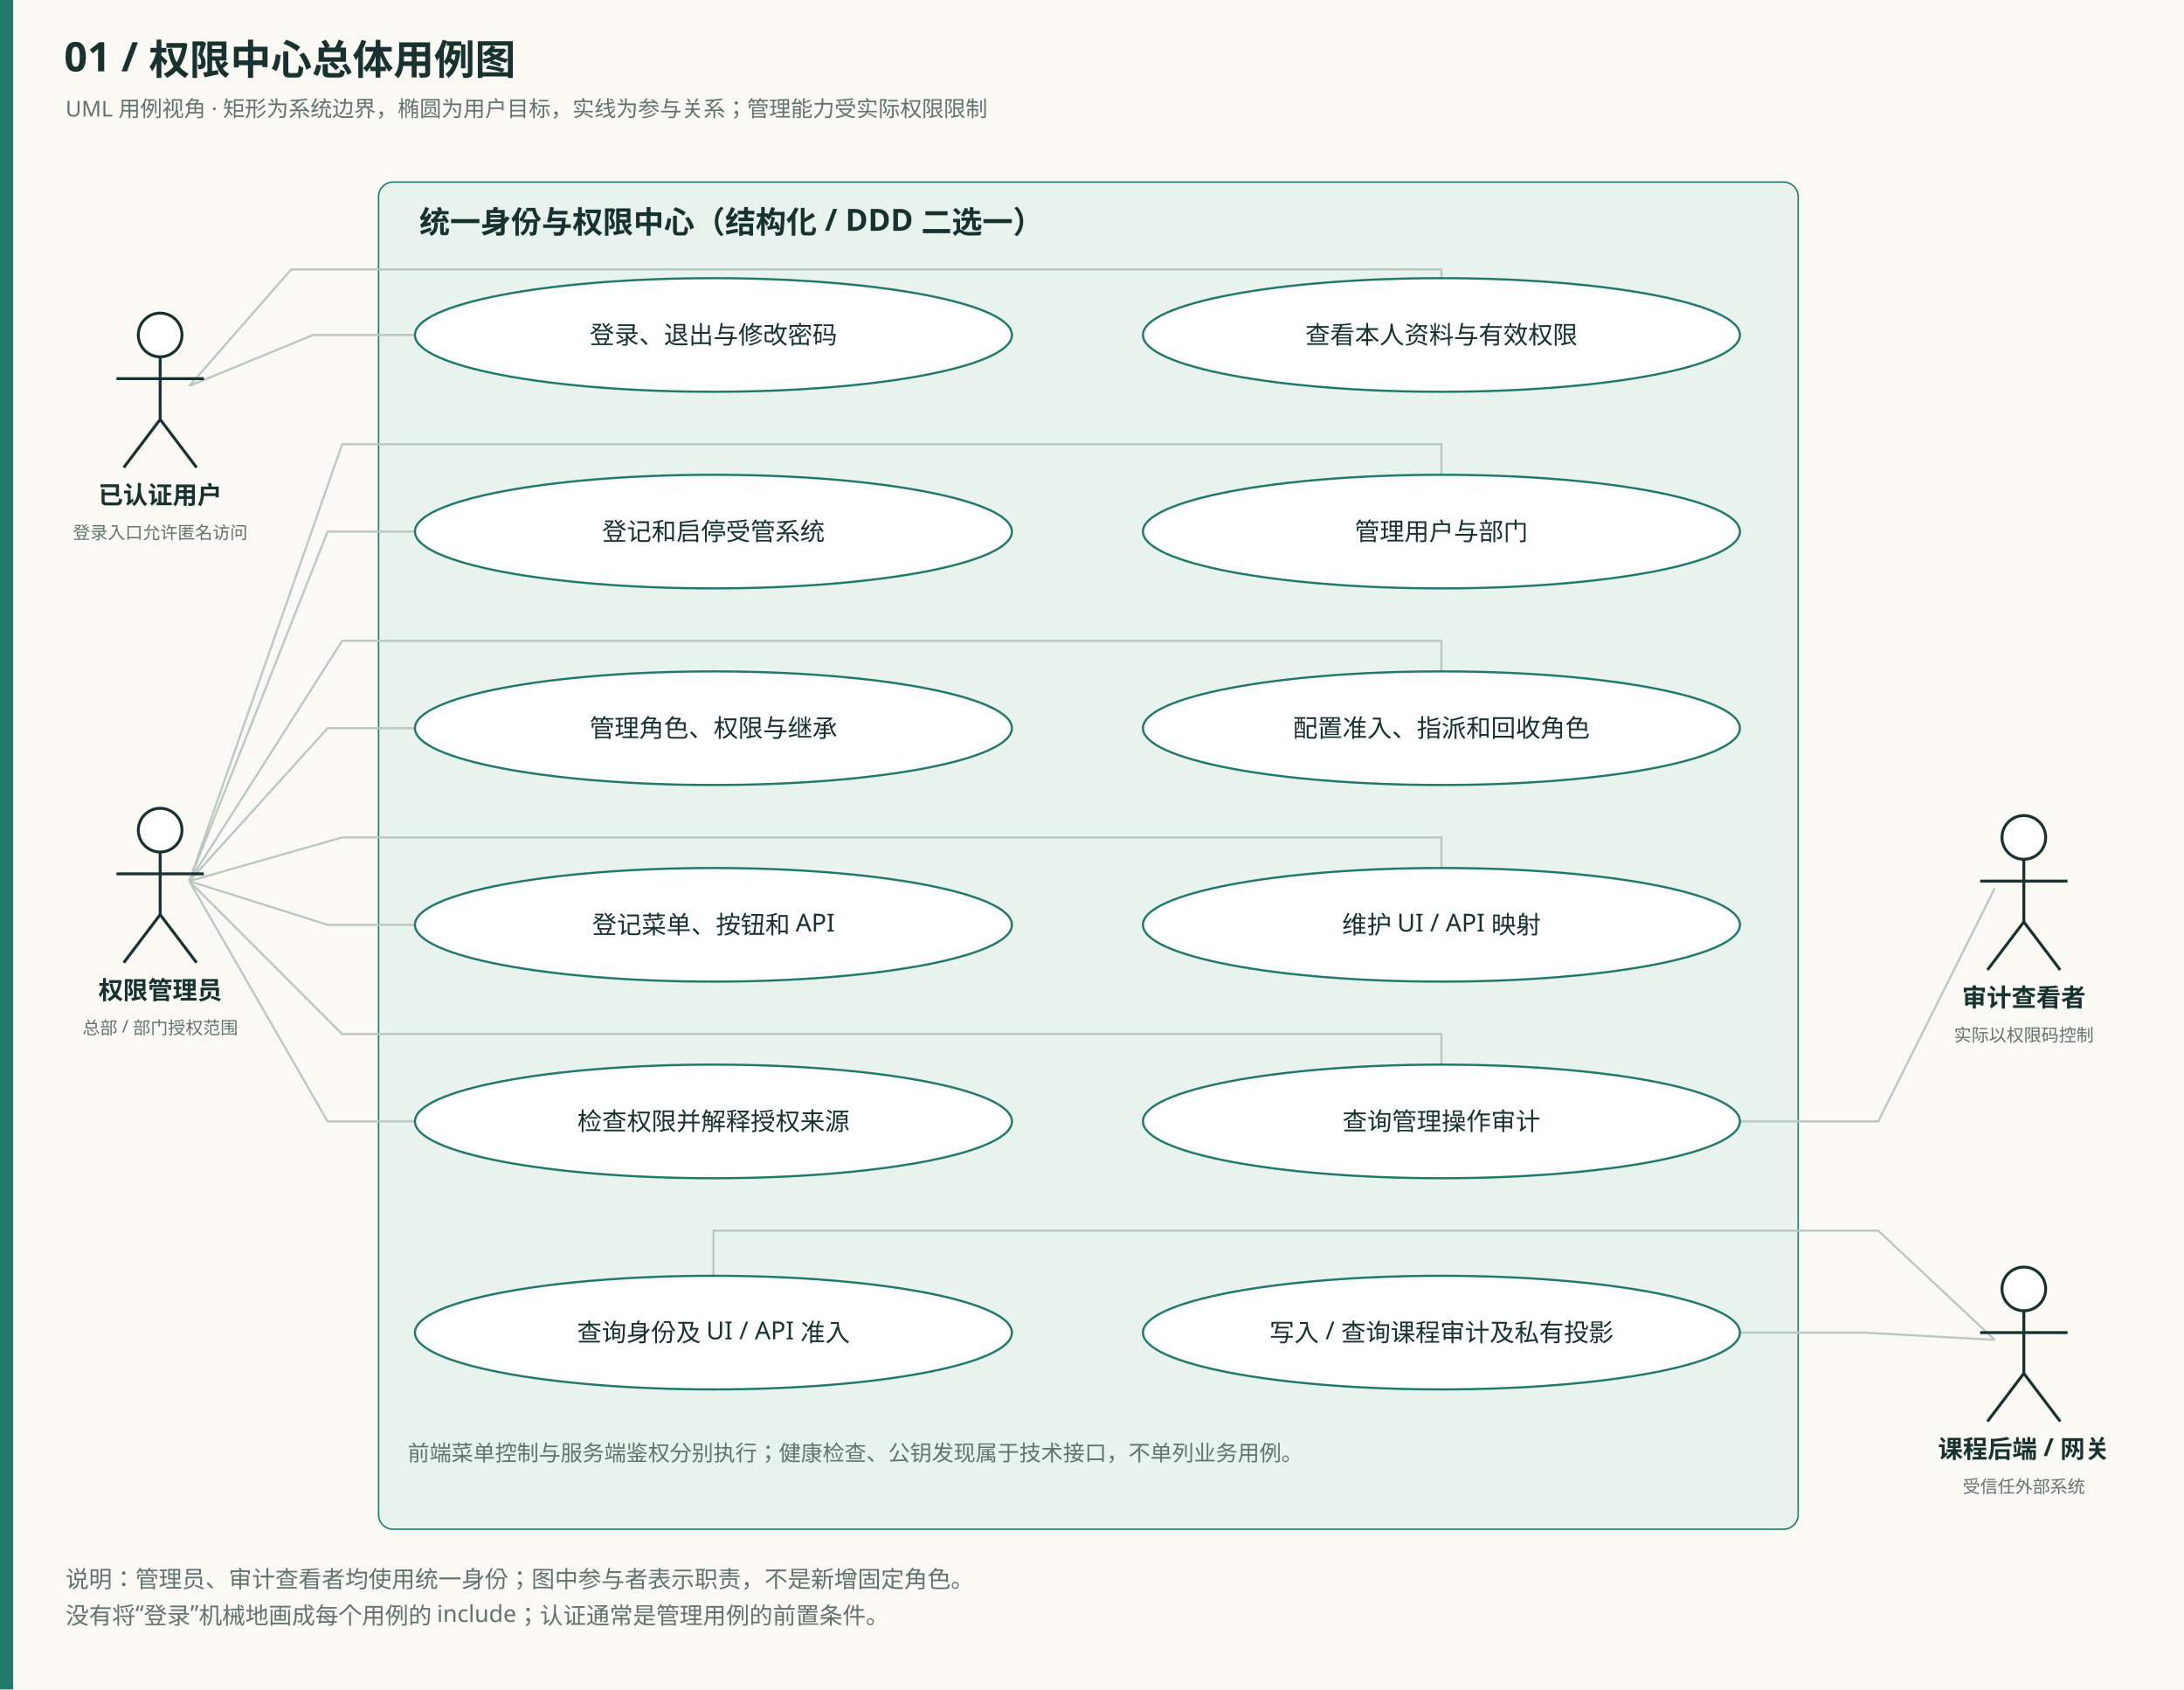
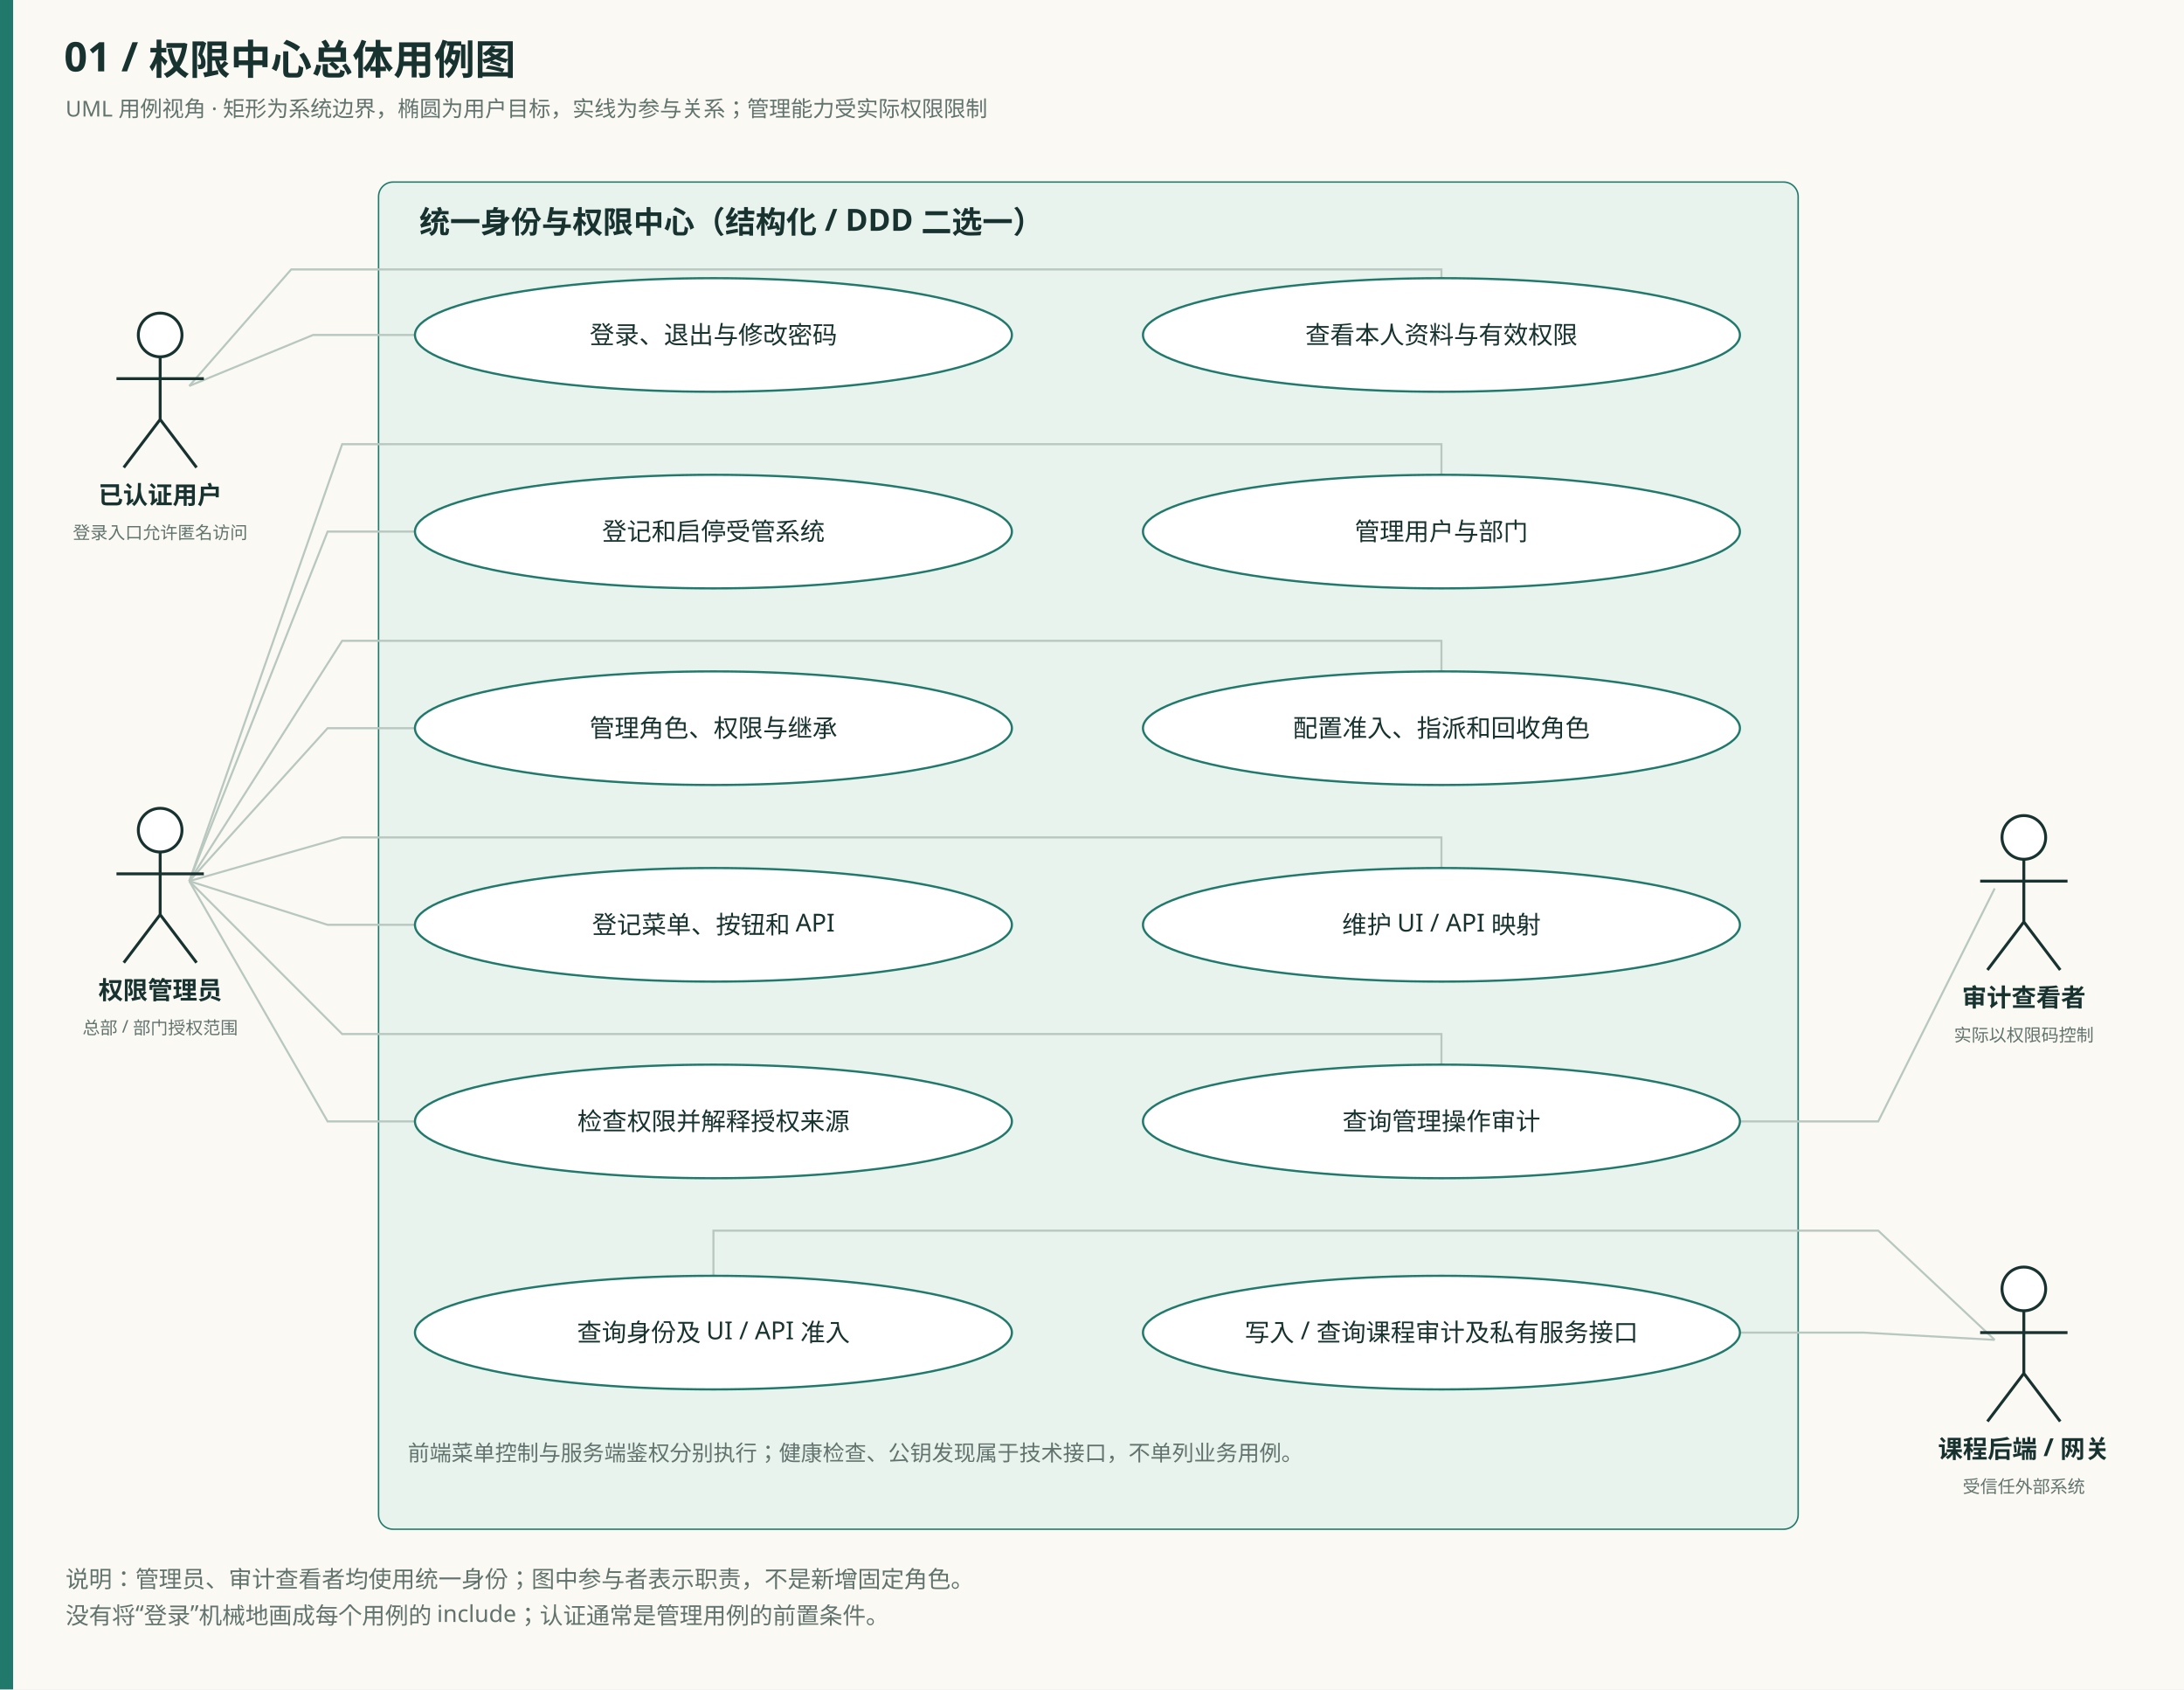
<svg xmlns="http://www.w3.org/2000/svg" width="1500" height="1160" viewBox="0 0 1500 1160" role="img" aria-label="01 / 权限中心总体用例图">
  <defs>
    <marker id="arrow" markerWidth="9" markerHeight="9" refX="8" refY="4" orient="auto">
      <path d="M0 0 L8 4 L0 8" fill="none" stroke="#21796c" stroke-width="1.5" />
    </marker>
    <marker id="filled" markerWidth="9" markerHeight="9" refX="8" refY="4" orient="auto">
      <path d="M0 0 L8 4 L0 8Z" fill="#21796c" />
    </marker>
  </defs>
  <style>text{font-family:'Microsoft YaHei','PingFang SC',sans-serif;fill:#18322f} .mono{font-family:Consolas,'Courier New',monospace} .edge{fill:none;stroke:#21796c;stroke-width:1.5} .label{paint-order:stroke;stroke:#faf9f4;stroke-width:7;stroke-linejoin:round}</style>
  <rect width="100%" height="100%" fill="#faf9f4" />
  <rect x="0" width="9" height="100%" fill="#21796c" />
  <text x="44" y="49" font-size="28" font-weight="bold" style="fill:#18322f">01 / 权限中心总体用例图</text>
  <text x="45" y="80" font-size="15" font-weight="normal" style="fill:#62736e">UML 用例视角 · 矩形为系统边界，椭圆为用户目标，实线为参与关系；管理能力受实际权限限制</text>
  <rect x="260" y="125" width="975" height="925" rx="10" fill="#e9f3ee" stroke="#21796c" />
  <text x="288" y="160" font-size="21" font-weight="bold" style="fill:#18322f">统一身份与权限中心（结构化 / DDD 二选一）</text>
  <polyline points="130,265 215,230 285,230" fill="none" stroke="#b8c7bf" stroke-width="1.4" />
  <polyline points="130,265 200,185 990,185 990,191" fill="none" stroke="#b8c7bf" stroke-width="1.4" />
  <polyline points="130,605 225,365 285,365" fill="none" stroke="#b8c7bf" stroke-width="1.4" />
  <polyline points="130,605 235,305 990,305 990,326" fill="none" stroke="#b8c7bf" stroke-width="1.4" />
  <polyline points="130,605 225,500 285,500" fill="none" stroke="#b8c7bf" stroke-width="1.4" />
  <polyline points="130,605 235,440 990,440 990,461" fill="none" stroke="#b8c7bf" stroke-width="1.4" />
  <polyline points="130,605 225,635 285,635" fill="none" stroke="#b8c7bf" stroke-width="1.4" />
  <polyline points="130,605 235,575 990,575 990,596" fill="none" stroke="#b8c7bf" stroke-width="1.4" />
  <polyline points="130,605 225,770 285,770" fill="none" stroke="#b8c7bf" stroke-width="1.4" />
  <polyline points="130,605 235,710 990,710 990,731" fill="none" stroke="#b8c7bf" stroke-width="1.4" />
  <polyline points="1370,610 1290,770 1195,770" fill="none" stroke="#b8c7bf" stroke-width="1.4" />
  <polyline points="1370,920 1290,845 490,845 490,876" fill="none" stroke="#b8c7bf" stroke-width="1.4" />
  <polyline points="1370,920 1280,915 1195,915" fill="none" stroke="#b8c7bf" stroke-width="1.4" />
  <ellipse cx="490" cy="230" rx="205" ry="39" fill="white" stroke="#21796c" stroke-width="1.5" />
  <text x="490" y="236" font-size="17" font-weight="normal" style="fill:#18322f" text-anchor="middle">登录、退出与修改密码</text>
  <ellipse cx="990" cy="230" rx="205" ry="39" fill="white" stroke="#21796c" stroke-width="1.5" />
  <text x="990" y="236" font-size="17" font-weight="normal" style="fill:#18322f" text-anchor="middle">查看本人资料与有效权限</text>
  <ellipse cx="490" cy="365" rx="205" ry="39" fill="white" stroke="#21796c" stroke-width="1.5" />
  <text x="490" y="371" font-size="17" font-weight="normal" style="fill:#18322f" text-anchor="middle">登记和启停受管系统</text>
  <ellipse cx="990" cy="365" rx="205" ry="39" fill="white" stroke="#21796c" stroke-width="1.5" />
  <text x="990" y="371" font-size="17" font-weight="normal" style="fill:#18322f" text-anchor="middle">管理用户与部门</text>
  <ellipse cx="490" cy="500" rx="205" ry="39" fill="white" stroke="#21796c" stroke-width="1.5" />
  <text x="490" y="506" font-size="17" font-weight="normal" style="fill:#18322f" text-anchor="middle">管理角色、权限与继承</text>
  <ellipse cx="990" cy="500" rx="205" ry="39" fill="white" stroke="#21796c" stroke-width="1.5" />
  <text x="990" y="506" font-size="17" font-weight="normal" style="fill:#18322f" text-anchor="middle">配置准入、指派和回收角色</text>
  <ellipse cx="490" cy="635" rx="205" ry="39" fill="white" stroke="#21796c" stroke-width="1.5" />
  <text x="490" y="641" font-size="17" font-weight="normal" style="fill:#18322f" text-anchor="middle">登记菜单、按钮和 API</text>
  <ellipse cx="990" cy="635" rx="205" ry="39" fill="white" stroke="#21796c" stroke-width="1.5" />
  <text x="990" y="641" font-size="17" font-weight="normal" style="fill:#18322f" text-anchor="middle">维护 UI / API 映射</text>
  <ellipse cx="490" cy="770" rx="205" ry="39" fill="white" stroke="#21796c" stroke-width="1.5" />
  <text x="490" y="776" font-size="17" font-weight="normal" style="fill:#18322f" text-anchor="middle">检查权限并解释授权来源</text>
  <ellipse cx="990" cy="770" rx="205" ry="39" fill="white" stroke="#21796c" stroke-width="1.5" />
  <text x="990" y="776" font-size="17" font-weight="normal" style="fill:#18322f" text-anchor="middle">查询管理操作审计</text>
  <ellipse cx="490" cy="915" rx="205" ry="39" fill="white" stroke="#21796c" stroke-width="1.5" />
  <text x="490" y="921" font-size="17" font-weight="normal" style="fill:#18322f" text-anchor="middle">查询身份及 UI / API 准入</text>
  <ellipse cx="990" cy="915" rx="205" ry="39" fill="white" stroke="#21796c" stroke-width="1.5" />
-   <text x="990" y="921" font-size="17" font-weight="normal" style="fill:#18322f" text-anchor="middle">写入 / 查询课程审计及私有投影</text>
+   <text x="990" y="921" font-size="17" font-weight="normal" style="fill:#18322f" text-anchor="middle">写入 / 查询课程审计及私有服务接口</text>
  <circle cx="110" cy="230" r="15" fill="white" stroke="#18322f" stroke-width="2" />
  <path d="M110 245v43m-30-28h60m-30 28l-25 33m25-33l25 33" stroke="#18322f" stroke-width="2" fill="none" />
  <text x="110" y="346" font-size="17" font-weight="bold" style="fill:#18322f" text-anchor="middle">已认证用户</text>
  <text x="110" y="370" font-size="12" font-weight="normal" style="fill:#62736e" text-anchor="middle">登录入口允许匿名访问</text>
  <circle cx="110" cy="570" r="15" fill="white" stroke="#18322f" stroke-width="2" />
  <path d="M110 585v43m-30-28h60m-30 28l-25 33m25-33l25 33" stroke="#18322f" stroke-width="2" fill="none" />
  <text x="110" y="686" font-size="17" font-weight="bold" style="fill:#18322f" text-anchor="middle">权限管理员</text>
  <text x="110" y="710" font-size="12" font-weight="normal" style="fill:#62736e" text-anchor="middle">总部 / 部门授权范围</text>
  <circle cx="1390" cy="575" r="15" fill="white" stroke="#18322f" stroke-width="2" />
  <path d="M1390 590v43m-30-28h60m-30 28l-25 33m25-33l25 33" stroke="#18322f" stroke-width="2" fill="none" />
  <text x="1390" y="691" font-size="17" font-weight="bold" style="fill:#18322f" text-anchor="middle">审计查看者</text>
  <text x="1390" y="715" font-size="12" font-weight="normal" style="fill:#62736e" text-anchor="middle">实际以权限码控制</text>
  <circle cx="1390" cy="885" r="15" fill="white" stroke="#18322f" stroke-width="2" />
  <path d="M1390 900v43m-30-28h60m-30 28l-25 33m25-33l25 33" stroke="#18322f" stroke-width="2" fill="none" />
  <text x="1390" y="1001" font-size="17" font-weight="bold" style="fill:#18322f" text-anchor="middle">课程后端 / 网关</text>
  <text x="1390" y="1025" font-size="12" font-weight="normal" style="fill:#62736e" text-anchor="middle">受信任外部系统</text>
  <text x="280" y="1003" font-size="15" font-weight="normal" style="fill:#62736e">前端菜单控制与服务端鉴权分别执行；健康检查、公钥发现属于技术接口，不单列业务用例。</text>
  <text x="45" y="1090" font-size="16" font-weight="normal" style="fill:#62736e">说明：管理员、审计查看者均使用统一身份；图中参与者表示职责，不是新增固定角色。</text>
  <text x="45" y="1115" font-size="16" font-weight="normal" style="fill:#62736e">没有将“登录”机械地画成每个用例的 include；认证通常是管理用例的前置条件。</text>
</svg>
